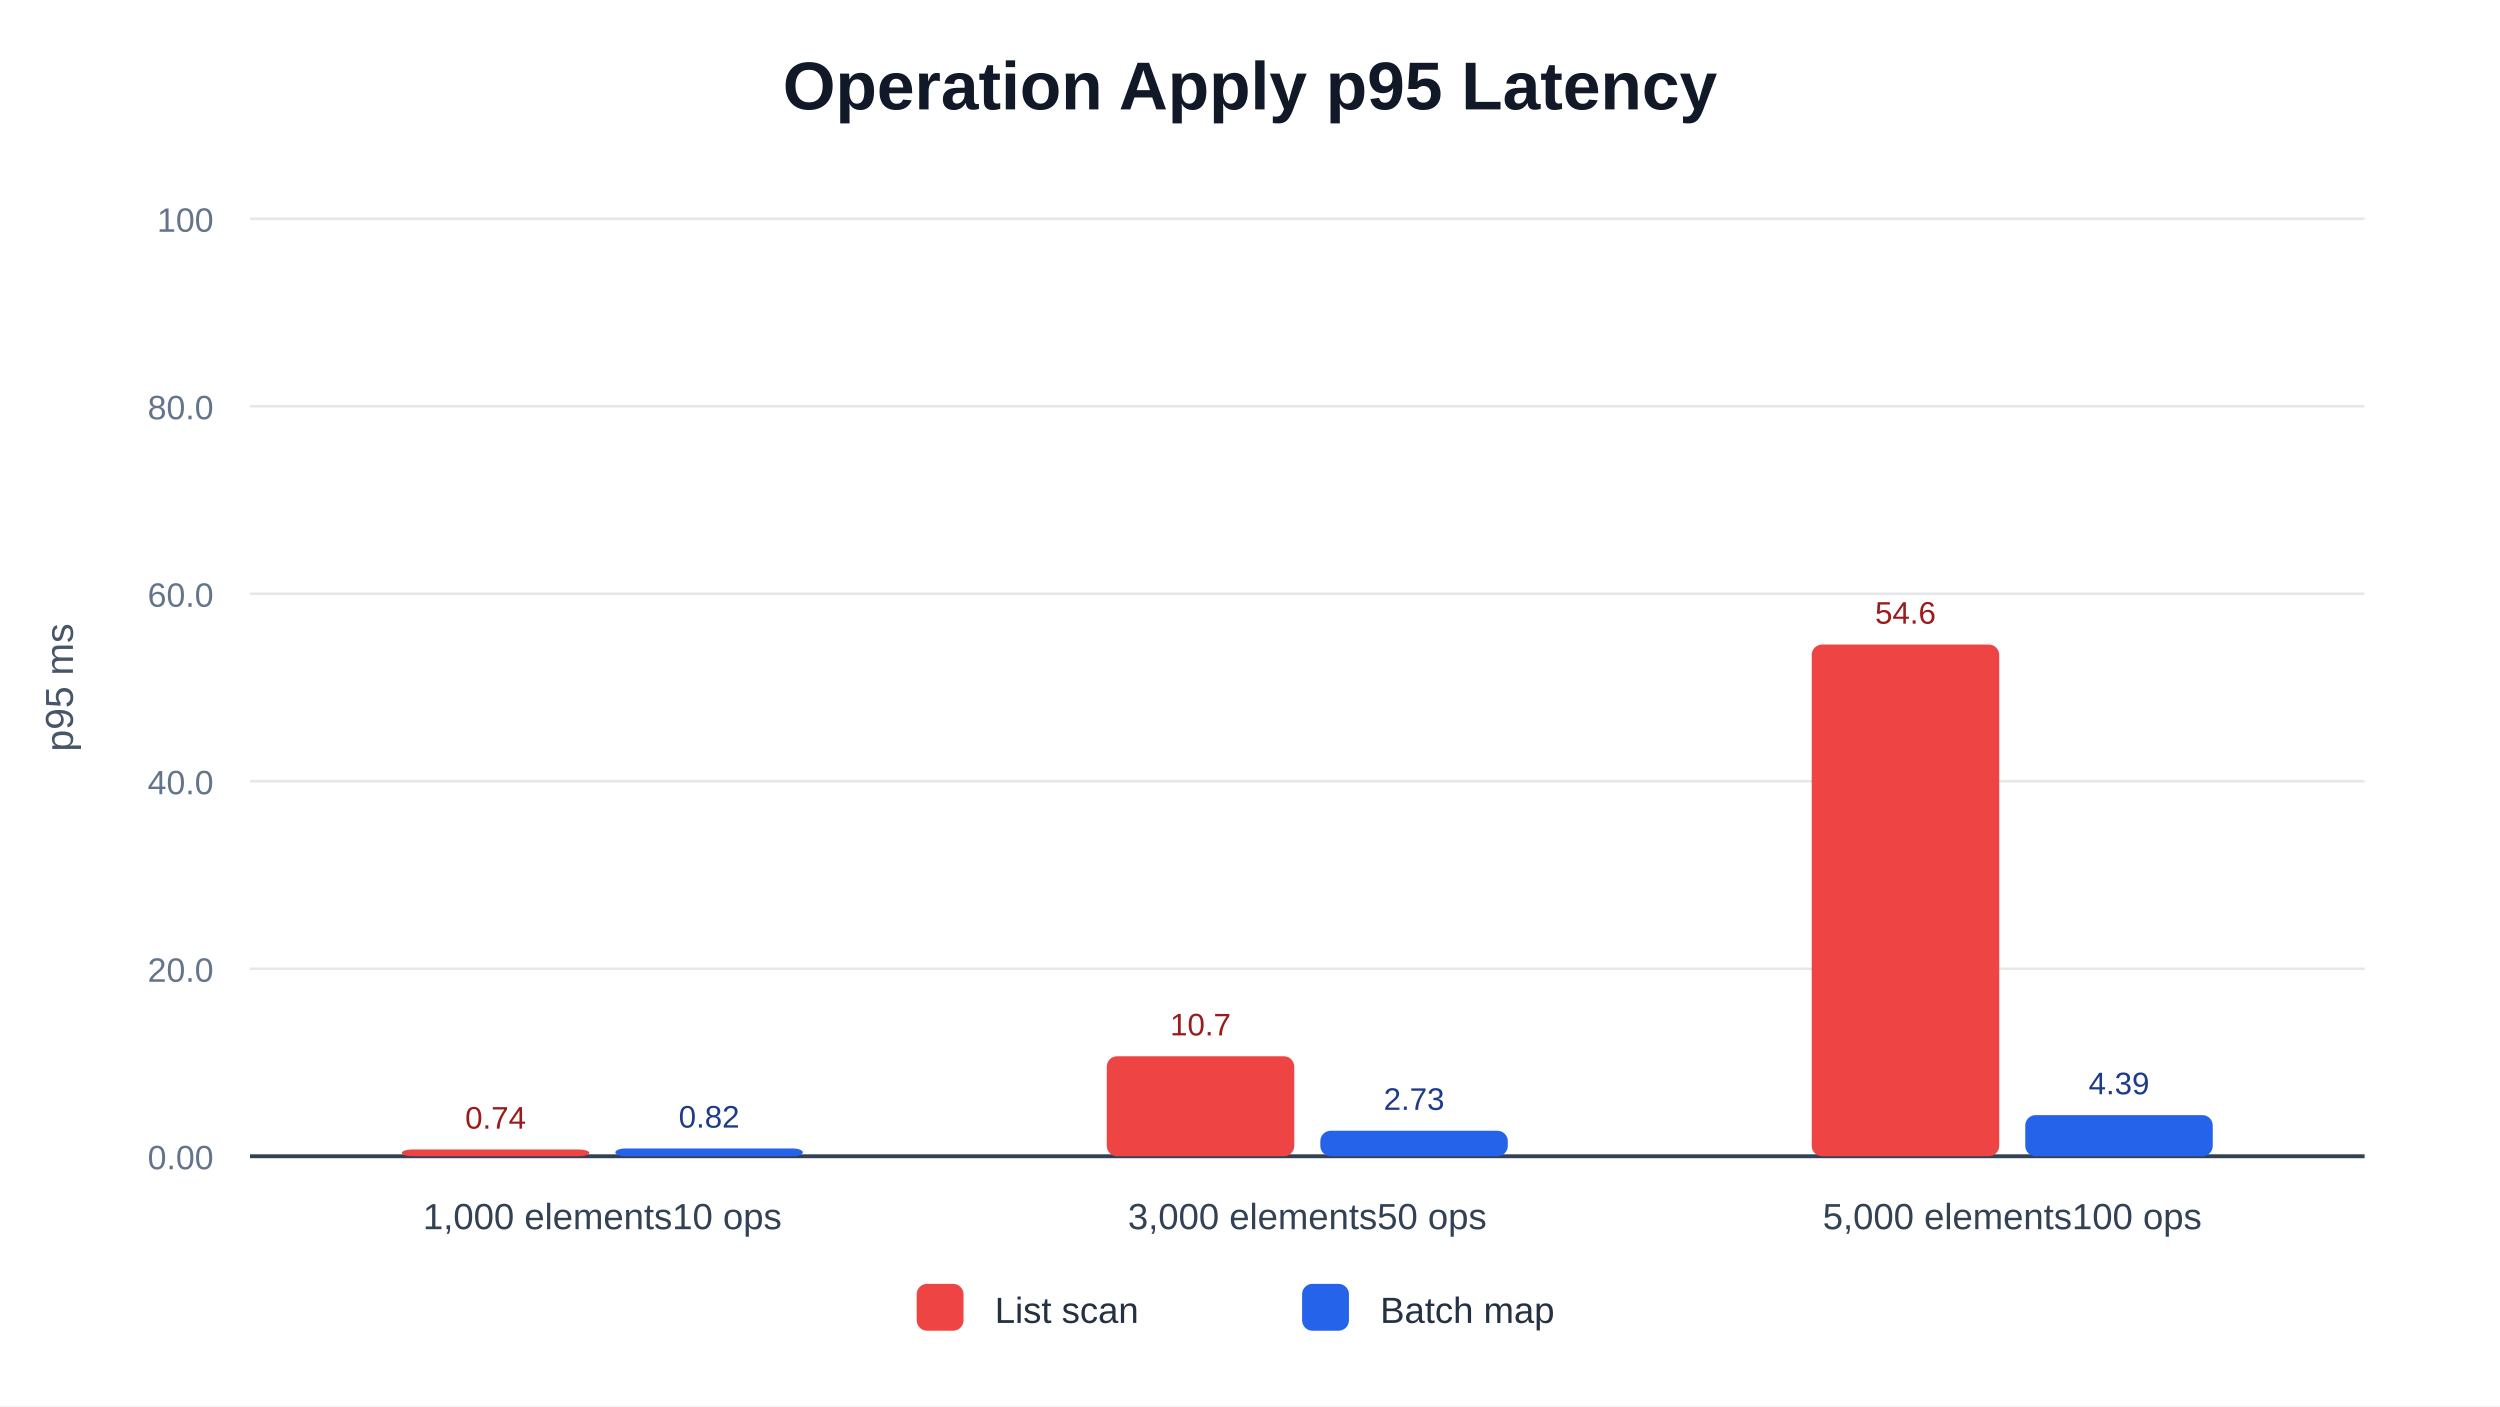
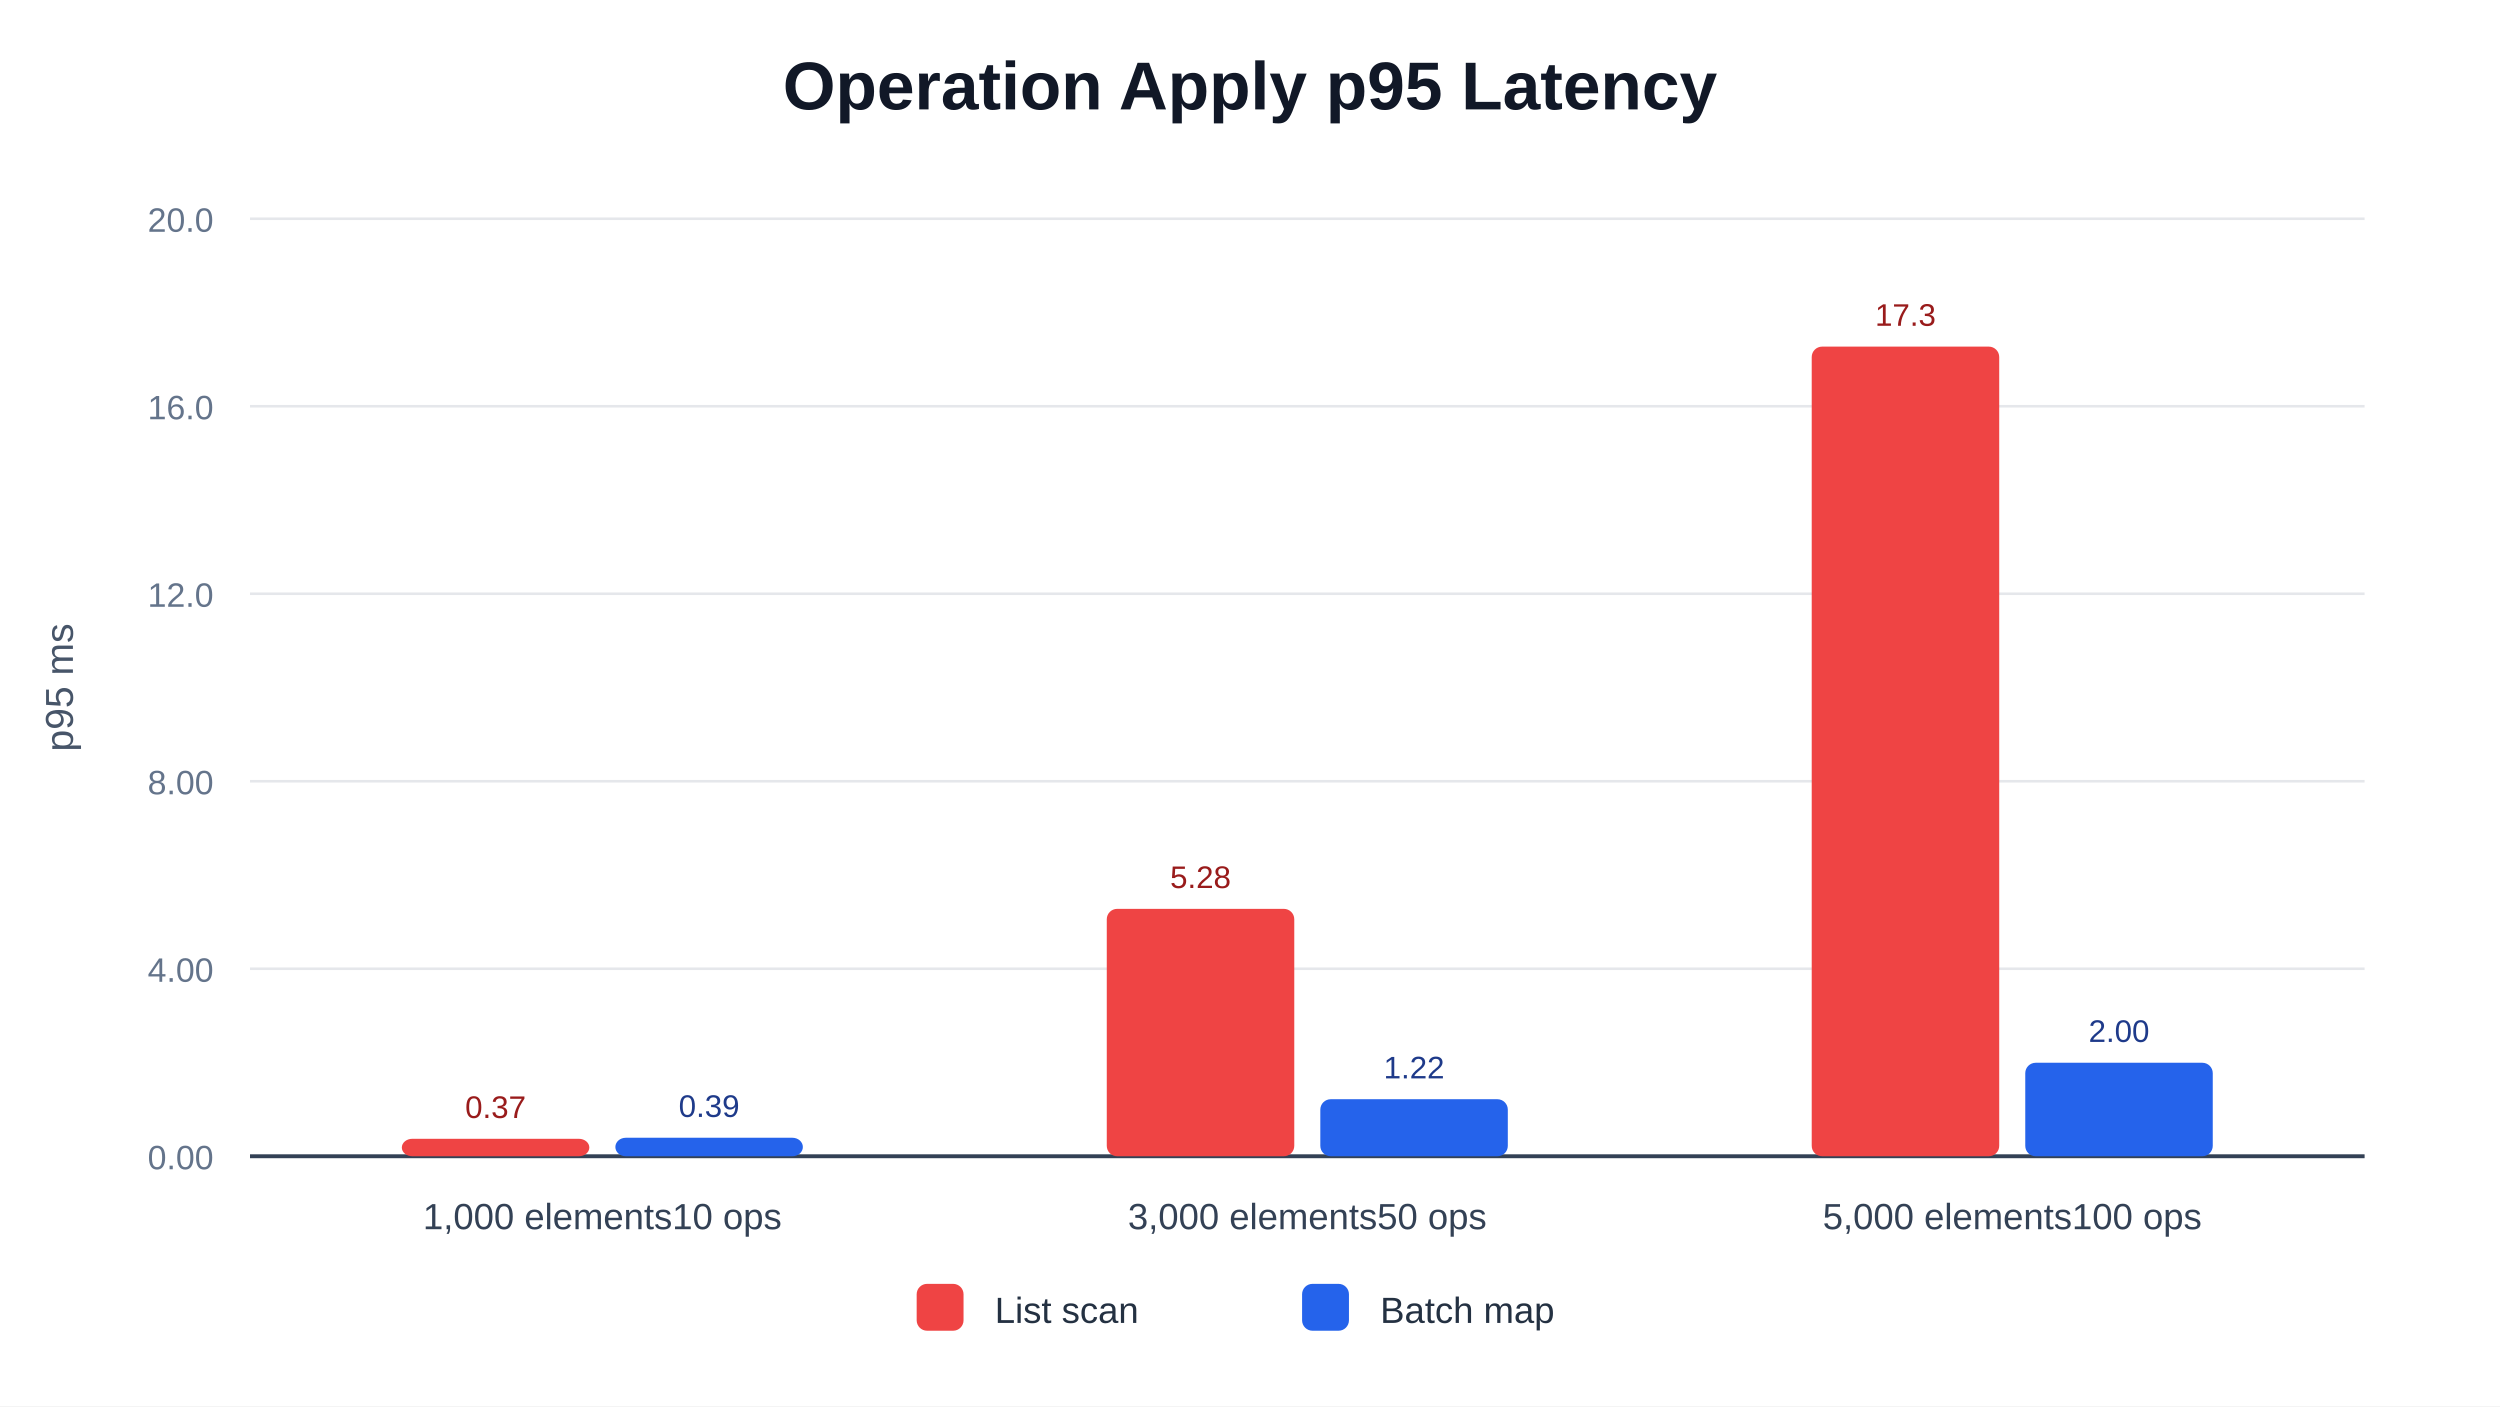
<svg xmlns="http://www.w3.org/2000/svg" width="960" height="540" viewBox="0 0 960 540">
  <rect width="100%" height="100%" fill="#ffffff" />
  <text x="480.0" y="42.0" text-anchor="middle" font-size="26" font-weight="700" fill="#111827" font-family="Arial, sans-serif">Operation Apply p95 Latency</text>
  <text transform="rotate(-90 28 264.0)" x="28.0" y="264.0" text-anchor="middle" font-size="15" font-weight="400" fill="#475569" font-family="Arial, sans-serif">p95 ms</text>
  <line x1="96" y1="444.0" x2="908" y2="444.0" stroke="#e5e7eb" stroke-width="1" />
  <text x="82.0" y="449.0" text-anchor="end" font-size="13" font-weight="400" fill="#64748b" font-family="Arial, sans-serif">0.00</text>
  <line x1="96" y1="372.0" x2="908" y2="372.0" stroke="#e5e7eb" stroke-width="1" />
-   <text x="82.0" y="377.0" text-anchor="end" font-size="13" font-weight="400" fill="#64748b" font-family="Arial, sans-serif">20.0</text>
+   <text x="82.0" y="377.0" text-anchor="end" font-size="13" font-weight="400" fill="#64748b" font-family="Arial, sans-serif">4.00</text>
  <line x1="96" y1="300.0" x2="908" y2="300.0" stroke="#e5e7eb" stroke-width="1" />
-   <text x="82.0" y="305.0" text-anchor="end" font-size="13" font-weight="400" fill="#64748b" font-family="Arial, sans-serif">40.0</text>
+   <text x="82.0" y="305.0" text-anchor="end" font-size="13" font-weight="400" fill="#64748b" font-family="Arial, sans-serif">8.00</text>
  <line x1="96" y1="228.0" x2="908" y2="228.0" stroke="#e5e7eb" stroke-width="1" />
-   <text x="82.0" y="233.0" text-anchor="end" font-size="13" font-weight="400" fill="#64748b" font-family="Arial, sans-serif">60.0</text>
+   <text x="82.0" y="233.0" text-anchor="end" font-size="13" font-weight="400" fill="#64748b" font-family="Arial, sans-serif">12.0</text>
  <line x1="96" y1="156.0" x2="908" y2="156.0" stroke="#e5e7eb" stroke-width="1" />
-   <text x="82.0" y="161.0" text-anchor="end" font-size="13" font-weight="400" fill="#64748b" font-family="Arial, sans-serif">80.0</text>
+   <text x="82.0" y="161.0" text-anchor="end" font-size="13" font-weight="400" fill="#64748b" font-family="Arial, sans-serif">16.0</text>
  <line x1="96" y1="84.0" x2="908" y2="84.0" stroke="#e5e7eb" stroke-width="1" />
-   <text x="82.0" y="89.0" text-anchor="end" font-size="13" font-weight="400" fill="#64748b" font-family="Arial, sans-serif">100</text>
+   <text x="82.0" y="89.0" text-anchor="end" font-size="13" font-weight="400" fill="#64748b" font-family="Arial, sans-serif">20.0</text>
  <line x1="96" y1="444" x2="908" y2="444" stroke="#334155" stroke-width="1.5" />
-   <rect x="154.3" y="441.4" width="72.0" height="2.6" rx="4" fill="#ef4444" />
-   <rect x="236.3" y="441.0" width="72.0" height="3.0" rx="4" fill="#2563eb" />
-   <text x="190.3" y="433.4" text-anchor="middle" font-size="12" font-weight="400" fill="#991b1b" font-family="Arial, sans-serif">0.74</text>
-   <text x="272.3" y="433.0" text-anchor="middle" font-size="12" font-weight="400" fill="#1e3a8a" font-family="Arial, sans-serif">0.82</text>
+   <rect x="154.3" y="437.3" width="72.0" height="6.7" rx="4" fill="#ef4444" />
+   <rect x="236.3" y="436.9" width="72.0" height="7.1" rx="4" fill="#2563eb" />
+   <text x="190.3" y="429.3" text-anchor="middle" font-size="12" font-weight="400" fill="#991b1b" font-family="Arial, sans-serif">0.37</text>
+   <text x="272.3" y="428.9" text-anchor="middle" font-size="12" font-weight="400" fill="#1e3a8a" font-family="Arial, sans-serif">0.39</text>
  <text x="231.3" y="472.0" text-anchor="middle" font-size="14" font-weight="400" fill="#334155" font-family="Arial, sans-serif">1,000 elements
10 ops</text>
-   <rect x="425.0" y="405.6" width="72.0" height="38.4" rx="4" fill="#ef4444" />
-   <rect x="507.0" y="434.2" width="72.0" height="9.8" rx="4" fill="#2563eb" />
-   <text x="461.0" y="397.6" text-anchor="middle" font-size="12" font-weight="400" fill="#991b1b" font-family="Arial, sans-serif">10.7</text>
-   <text x="543.0" y="426.2" text-anchor="middle" font-size="12" font-weight="400" fill="#1e3a8a" font-family="Arial, sans-serif">2.73</text>
+   <rect x="425.0" y="349.0" width="72.0" height="95.0" rx="4" fill="#ef4444" />
+   <rect x="507.0" y="422.1" width="72.0" height="21.9" rx="4" fill="#2563eb" />
+   <text x="461.0" y="341.0" text-anchor="middle" font-size="12" font-weight="400" fill="#991b1b" font-family="Arial, sans-serif">5.28</text>
+   <text x="543.0" y="414.1" text-anchor="middle" font-size="12" font-weight="400" fill="#1e3a8a" font-family="Arial, sans-serif">1.22</text>
  <text x="502.0" y="472.0" text-anchor="middle" font-size="14" font-weight="400" fill="#334155" font-family="Arial, sans-serif">3,000 elements
50 ops</text>
-   <rect x="695.7" y="247.5" width="72.0" height="196.5" rx="4" fill="#ef4444" />
-   <rect x="777.7" y="428.2" width="72.0" height="15.8" rx="4" fill="#2563eb" />
-   <text x="731.7" y="239.5" text-anchor="middle" font-size="12" font-weight="400" fill="#991b1b" font-family="Arial, sans-serif">54.6</text>
-   <text x="813.7" y="420.2" text-anchor="middle" font-size="12" font-weight="400" fill="#1e3a8a" font-family="Arial, sans-serif">4.39</text>
+   <rect x="695.7" y="133.1" width="72.0" height="310.9" rx="4" fill="#ef4444" />
+   <rect x="777.7" y="408.1" width="72.0" height="35.9" rx="4" fill="#2563eb" />
+   <text x="731.7" y="125.1" text-anchor="middle" font-size="12" font-weight="400" fill="#991b1b" font-family="Arial, sans-serif">17.3</text>
+   <text x="813.7" y="400.1" text-anchor="middle" font-size="12" font-weight="400" fill="#1e3a8a" font-family="Arial, sans-serif">2.00</text>
  <text x="772.7" y="472.0" text-anchor="middle" font-size="14" font-weight="400" fill="#334155" font-family="Arial, sans-serif">5,000 elements
100 ops</text>
  <rect x="352.0" y="493" width="18" height="18" rx="4" fill="#ef4444" />
  <text x="382.0" y="508.0" text-anchor="start" font-size="14" font-weight="400" fill="#243142" font-family="Arial, sans-serif">List scan</text>
  <rect x="500.0" y="493" width="18" height="18" rx="4" fill="#2563eb" />
  <text x="530.0" y="508.0" text-anchor="start" font-size="14" font-weight="400" fill="#243142" font-family="Arial, sans-serif">Batch map</text>
</svg>
